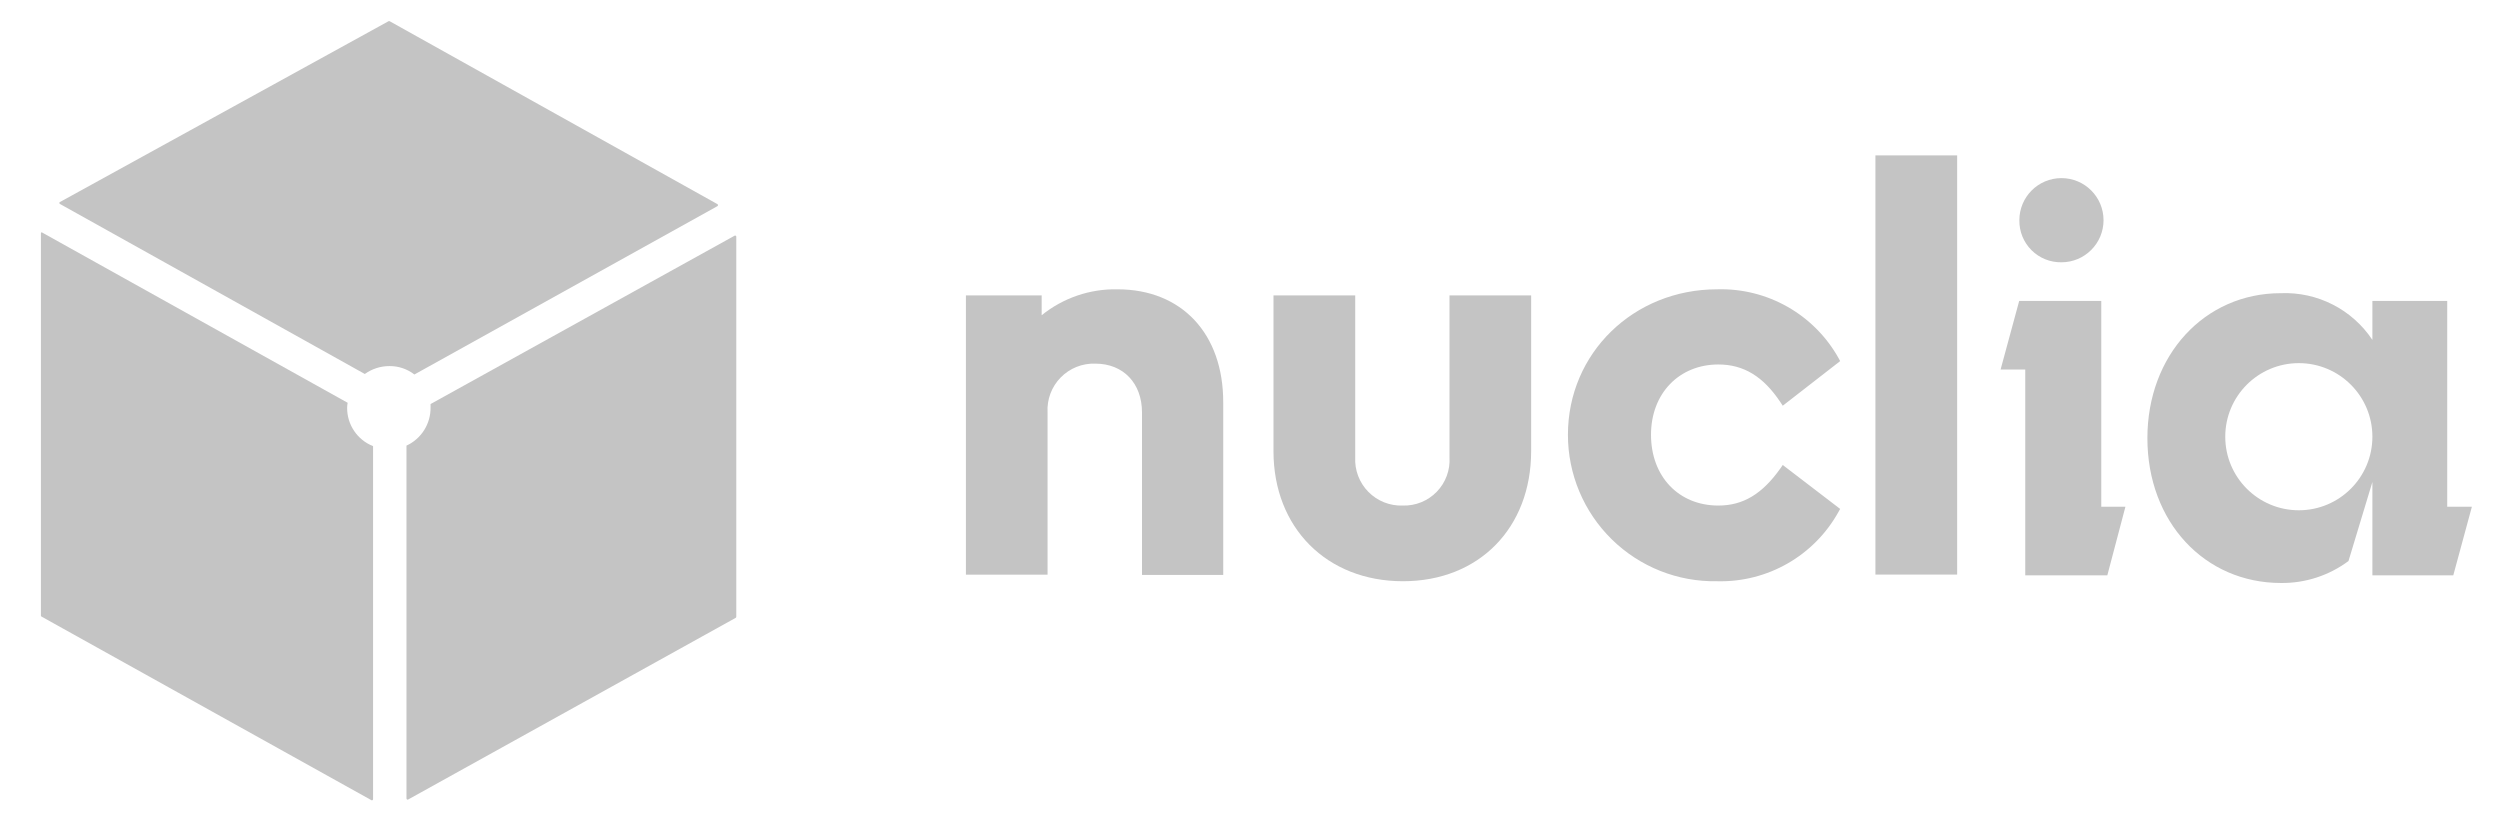
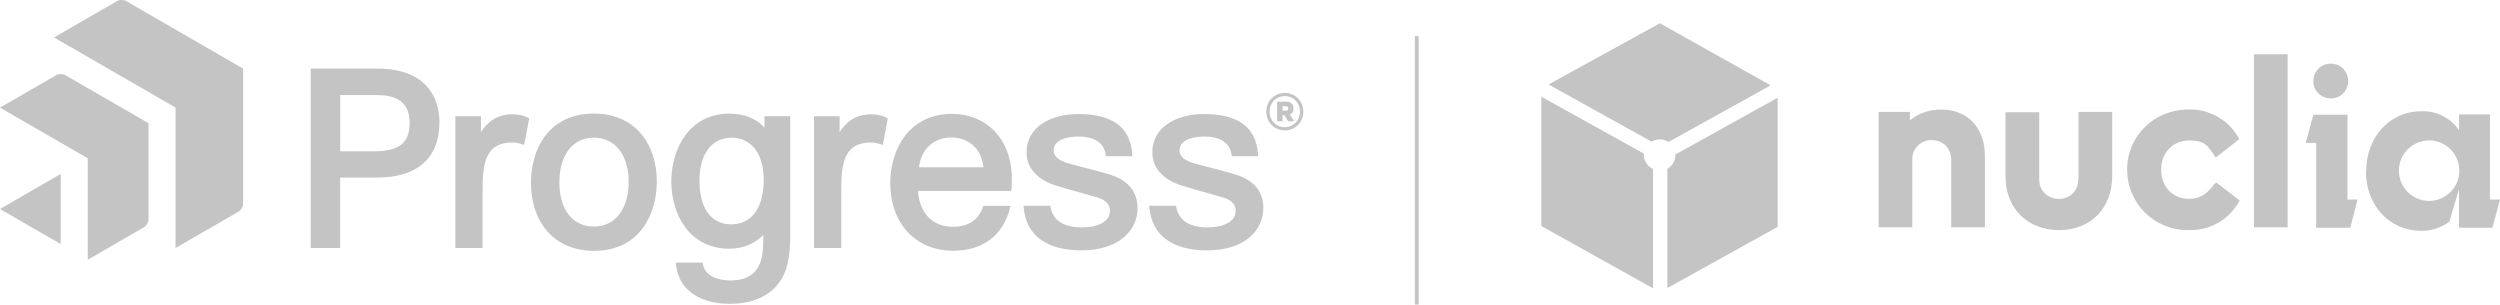
- <svg xmlns="http://www.w3.org/2000/svg" width="297" height="98" viewBox="0 0 297 98">
-   <path fill="#C4C4C4" d="M5,27.62,5,27.6l-.07,0a.14.14,0,0,0-.07.12V73.13a.15.15,0,0,0,.07.12L44.12,95.06a.1.1,0,0,0,.13,0,.12.12,0,0,0,.07-.11V53a4.86,4.86,0,0,1-3.08-4.55,3.81,3.81,0,0,1,.06-.6Z" />
-   <path fill="#C4C4C4" d="M48.29,52.94V94.86a.14.14,0,0,0,.07.12.12.12,0,0,0,.13,0L87.4,73.4a.15.15,0,0,0,.07-.12V28.09A.16.16,0,0,0,87.4,28a.14.14,0,0,0-.13,0L51.15,48v0a2.34,2.34,0,0,1,0,.39A4.92,4.92,0,0,1,48.29,52.94Z" />
-   <path fill="#C4C4C4" d="M46.29,2.52a.15.15,0,0,0-.13,0L7.12,24a.11.11,0,0,0-.07.11.13.13,0,0,0,.07.12l36.22,20.2a5,5,0,0,1,2.94-.94,4.76,4.76,0,0,1,2.95,1l36-20a.14.14,0,0,0,0-.24Z" />
-   <path fill="#C4C4C4" d="M240.6,43.9h-2.93l2.21-8.15h9.75V60.2h2.87l-2.15,8.15H240.6Zm-.7-17.74a5,5,0,1,1,5,5A4.92,4.92,0,0,1,239.9,26.16Z" />
-   <path fill="#C4C4C4" d="M255.11,52.05c0-9.85,6.78-17.22,15.85-17.22a12.46,12.46,0,0,1,10.88,5.55V35.75h8.89V60.2h2.93l-2.21,8.15h-9.61V57.26L279,66.65A13.19,13.19,0,0,1,271,69.26C261.89,69.26,255.11,62,255.11,52.05Zm26.73-.17a8.74,8.74,0,1,0-17.48,0,8.74,8.74,0,1,0,17.48,0Z" />
-   <path fill="#C4C4C4" d="M132.75,34.37a13.88,13.88,0,0,0-9,3.08V35.09h-9V68.27h9.7V49a5.49,5.49,0,0,1,5.68-5.8c3.32,0,5.54,2.33,5.54,5.8v19.3h9.65V47.8C145.33,39.64,140.39,34.37,132.75,34.37Z" />
-   <path fill="#C4C4C4" d="M172.2,54.32a5.4,5.4,0,0,1-5.55,5.74A5.46,5.46,0,0,1,161,54.32V35.09h-9.71V53.6c0,9.1,6.33,15.45,15.38,15.45S181.9,62.7,181.9,53.6V35.09h-9.7Z" />
-   <path fill="#C4C4C4" d="M211.53,55.62c-2.17,3.07-4.45,4.44-7.39,4.44-4.72,0-8-3.46-8-8.41s3.38-8.35,8-8.35c3,0,5.34,1.42,7.38,4.49l.27.41,6.82-5.3-.18-.34A16,16,0,0,0,204,34.37c-9.94,0-17.73,7.59-17.73,17.28A17.39,17.39,0,0,0,204,69.05a16,16,0,0,0,14.42-8.25l.19-.34-6.82-5.22Z" />
-   <rect fill="#C4C4C4" x="222.8" y="18.46" width="9.71" height="49.8" />
+ <svg xmlns="http://www.w3.org/2000/svg" id="Layer_2" data-name="Layer 2" viewBox="0 0 496.13 60.44">
+   <g id="Layer_1-2" data-name="Layer 1">
+     <g>
+       <path fill="#C4C4C4" d="M48.25,40.44c0,.57-.4,1.27-.9,1.55l-12.51,7.22v-27.86L10.72,7.43,23.23.21c.49-.29,1.3-.29,1.8,0l23.22,13.41v26.82ZM29.48,24.46L12.96,14.91c-.49-.28-1.3-.28-1.8,0L0,21.36l17.42,10.06v20.12s11.16-6.45,11.16-6.45c.49-.29.9-.99.9-1.56v-19.08ZM0,41.48l12.05,6.96v-13.93L0,41.48Z" />
+       <g>
+         <path fill="#C4C4C4" d="M74.82,13.61h-13.15v35.6h5.83v-13.97h7.36c7.96,0,12.35-3.89,12.35-10.96,0-3.21-1.21-10.67-12.4-10.67M81.29,24.38c0,4.01-2.08,5.65-7.19,5.65h-6.59v-11.16h7.36c4.32,0,6.42,1.8,6.42,5.51M104.58,23.28l.44.21-.99,5.26-.68-.21c-.56-.17-1.12-.26-1.69-.26-5.45,0-5.89,4.34-5.89,9.59v11.34h-5.4v-26.14h5.07v3.15c1.38-2.12,3.05-3.22,5.24-3.48,1.44-.17,2.84.03,3.91.54M117.86,22.54c-4.25,0-7.66,1.62-9.85,4.68-2.3,3.22-2.64,7-2.64,8.96,0,8.26,4.9,13.6,12.49,13.6,9.22,0,12.49-7.43,12.49-13.79,0-3.66-1.09-6.98-3.05-9.35-2.23-2.68-5.49-4.1-9.44-4.1M117.86,44.96c-4.23,0-6.85-3.36-6.85-8.77s2.63-8.87,6.85-8.87,6.9,3.44,6.9,8.77-2.65,8.87-6.9,8.87M175.75,23.28l.44.21-.99,5.26-.68-.21c-.56-.17-1.12-.26-1.68-.26-5.45,0-5.89,4.34-5.89,9.59v11.34h-5.4v-26.14h5.07v3.15c1.38-2.12,3.05-3.22,5.24-3.48,1.44-.17,2.84.03,3.9.54M195.15,40.83l-.1.29c-1.13,3.21-3.82,3.89-5.89,3.89-4.09,0-6.72-2.71-6.97-7.12h18.48l.07-.51c.08-.6.07-1.46.06-2.08,0-.17,0-.32,0-.47-.27-7.32-5.04-12.23-11.87-12.23-3.99,0-7.26,1.57-9.46,4.54-1.78,2.4-2.8,5.72-2.8,9.11,0,8.08,5.02,13.51,12.5,13.51,5.78,0,9.76-2.94,11.22-8.27l.17-.64h-5.4ZM182.37,33.2c.45-3.62,2.93-5.92,6.46-5.92,2.69,0,5.88,1.57,6.33,5.92h-12.79ZM151.7,25.27c-1.74-1.81-4.07-2.72-6.95-2.72-7.93,0-11.53,6.97-11.53,13.45s3.57,13.36,11.53,13.36c2.66,0,5.03-.98,6.74-2.74-.02,1.15-.05,2.25-.08,2.72-.29,4.31-2.37,6.32-6.52,6.32-2.26,0-4.85-.8-5.35-3.05l-.11-.5h-5.32s.09.71.09.71c.56,4.61,4.6,7.47,10.56,7.47,5.22,0,8.94-1.97,10.75-5.69.87-1.79,1.31-4.41,1.31-7.77v-23.77h-5.11v2.19ZM145.09,44.53c-1.89,0-6.28-.86-6.28-8.77,0-5.2,2.46-8.44,6.42-8.44,3.06,0,6.33,2.22,6.33,8.44,0,5.49-2.42,8.77-6.47,8.77M225.75,41.34c0,4.16-3.45,8.35-11.16,8.35-6.82,0-10.88-2.95-11.42-8.31l-.06-.55h5.32l.08.4c.65,3.22,3.72,3.9,6.18,3.9,2.7,0,5.58-.87,5.58-3.31,0-1.23-.8-2.11-2.39-2.6-.94-.28-2.09-.6-3.32-.95-2.1-.59-4.28-1.2-5.62-1.66-3.32-1.19-5.22-3.5-5.22-6.35,0-5.27,5.13-7.63,10.21-7.63,6.8,0,10.32,2.56,10.76,7.83l.04.54h-5.24s-.07-.42-.07-.42c-.53-3.03-3.54-3.48-5.29-3.48-1.51,0-5.03.27-5.03,2.78,0,1.14.97,1.98,2.98,2.56.6.17,1.49.4,2.51.66,2.13.55,4.79,1.24,6.13,1.7,3.33,1.17,5.02,3.37,5.02,6.54M250.7,41.34c0,4.16-3.45,8.35-11.16,8.35-6.82,0-10.88-2.95-11.42-8.31l-.06-.55h5.32l.08.4c.65,3.22,3.72,3.9,6.18,3.9,2.7,0,5.58-.87,5.58-3.31,0-1.23-.8-2.11-2.39-2.6-.94-.28-2.1-.6-3.32-.95-2.1-.59-4.28-1.2-5.61-1.66-3.32-1.19-5.22-3.5-5.22-6.35,0-5.27,5.13-7.63,10.21-7.63,6.8,0,10.32,2.56,10.76,7.83l.05.54h-5.24s-.07-.42-.07-.42c-.53-3.03-3.54-3.48-5.29-3.48-1.51,0-5.03.27-5.03,2.78,0,1.14.97,1.98,2.98,2.56.6.17,1.49.4,2.52.66,2.13.55,4.79,1.24,6.13,1.7,3.33,1.17,5.02,3.37,5.02,6.54" />
+         <path fill="#C4C4C4" d="M254.97,25.88c-2.01,0-3.68-1.57-3.68-3.72s1.67-3.72,3.68-3.72,3.68,1.57,3.68,3.72-1.67,3.72-3.68,3.72M254.97,19.06c-1.67,0-3.01,1.28-3.01,3.09s1.34,3.09,3.01,3.09,3.01-1.28,3.01-3.09-1.34-3.09-3.01-3.09M254.54,22.84v1.24h-1.1v-3.91h1.83c.87,0,1.44.51,1.44,1.36,0,.61-.29,1.02-.75,1.18l.89,1.36h-1.22l-.75-1.24h-.35ZM255.15,21.09h-.61v.87h.61c.33,0,.51-.16.51-.43s-.18-.45-.51-.45" />
+       </g>
+       <rect fill="#C4C4C4" x="280.79" y="7.18" width=".75" height="53.26" />
+       <g>
+         <g>
+           <path fill="#C4C4C4" d="M459.58,28.36h-2l1.52-5.59h6.76v16.83h2l-1.45,5.59h-6.76v-16.83h-.07ZM459.1,16.08c0-1.93,1.52-3.45,3.45-3.45s3.45,1.52,3.45,3.45-1.52,3.45-3.45,3.45h0c-1.86,0-3.45-1.45-3.45-3.31v-.14Z" />
+           <path fill="#C4C4C4" d="M469.58,33.94c0-6.76,4.69-11.86,10.9-11.86,2.97-.14,5.86,1.31,7.52,3.79v-3.17h6.14v16.9h2l-1.52,5.59h-6.62v-7.66l-1.93,6.48c-1.59,1.17-3.59,1.86-5.59,1.79-6.28,0-10.97-5.03-10.97-11.86h.07ZM488.06,33.87c0-3.31-2.69-6-6-6s-6,2.69-6,6,2.69,6,6,6,6-2.69,6-6h0Z" />
+           <path fill="#C4C4C4" d="M385.23,21.74c-2.28,0-4.48.69-6.21,2.14v-1.66h-6.21v22.9h6.69v-13.31c-.14-2.07,1.45-3.86,3.52-4h.34c2.28,0,3.86,1.59,3.86,4v13.31h6.69v-14.14c0-5.66-3.45-9.24-8.69-9.24Z" />
+           <path fill="#C4C4C4" d="M412.41,35.53c.14,2.07-1.45,3.79-3.45,3.93h-.34c-2.07.07-3.86-1.52-3.93-3.59v-13.59h-6.69v12.76c0,6.28,4.34,10.62,10.62,10.62s10.55-4.34,10.55-10.69v-12.76h-6.69v13.24l-.07.07Z" />
+           <path fill="#C4C4C4" d="M439.51,36.43c-1.52,2.14-3.03,3.03-5.1,3.03-3.24,0-5.52-2.41-5.52-5.79s2.34-5.79,5.52-5.79,3.66.97,5.1,3.1l.21.28,4.69-3.66-.14-.21c-2-3.59-5.86-5.79-9.93-5.66-6.83,0-12.21,5.24-12.21,11.93s5.38,12,12,12h.28c4.14.14,7.93-2.07,9.93-5.66l.14-.21-4.69-3.59-.21.28-.07-.07Z" />
+           <rect fill="#C4C4C4" x="447.3" y="10.77" width="6.69" height="34.34" />
+         </g>
+         <path fill="#C4C4C4" d="M351.24,16.85l-21.78-12.2h-.11l-21.89,12.03s-.06.11,0,.17h0l20.24,11.23h.11c1.03-.57,2.28-.57,3.25.06h.11l20.07-11.12s.06-.11,0-.17h0Z" />
+         <path fill="#C4C4C4" d="M332.49,30.7v.06c0,1.14-.63,2.17-1.6,2.74v23.49c0,.06,0,.11.11.11h0l21.78-12.08v-25.42s0-.11-.11-.11h-.06l-20.24,11.23h.11Z" />
+         <path fill="#C4C4C4" d="M328.04,33.67v23.37s0,.11-.11.11h0l-22-12.26s0-.06-.06-.11v-25.42c0-.06,0-.11.11-.11h0l20.24,11.23v.23c0,1.2.68,2.28,1.77,2.79v.11l.06.06Z" />
+       </g>
+     </g>
+   </g>
</svg>
